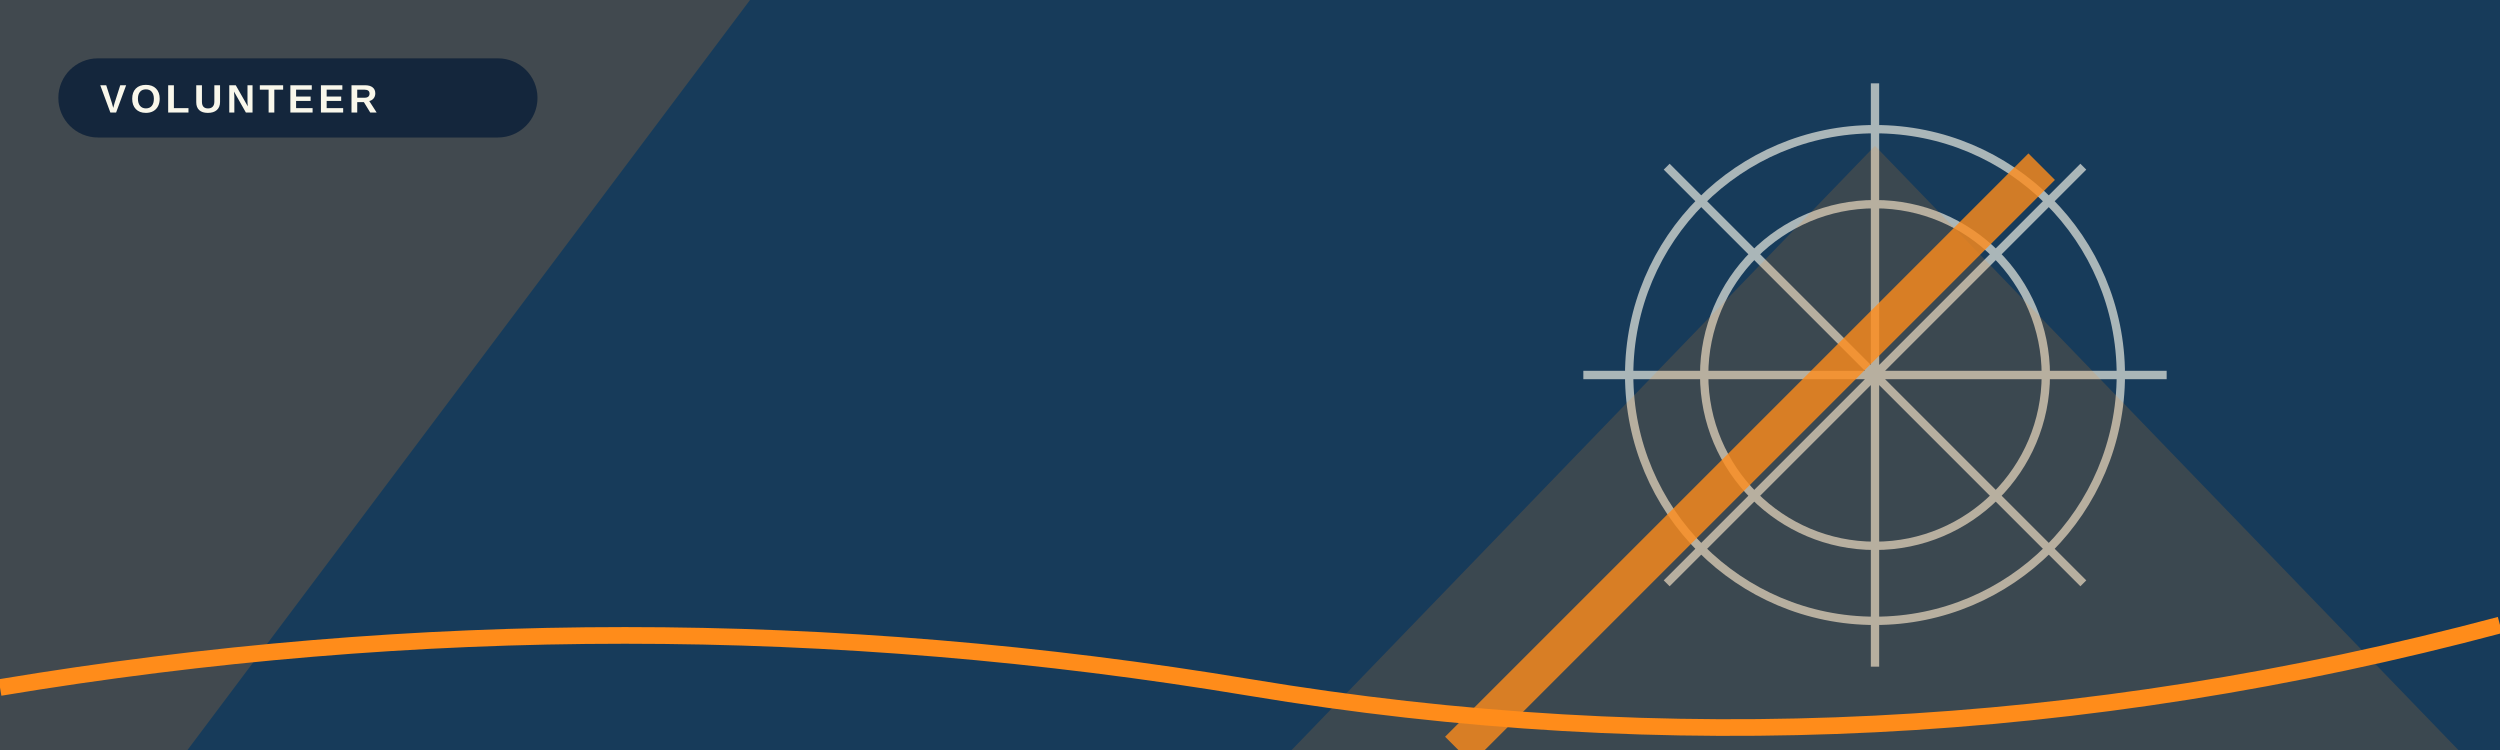
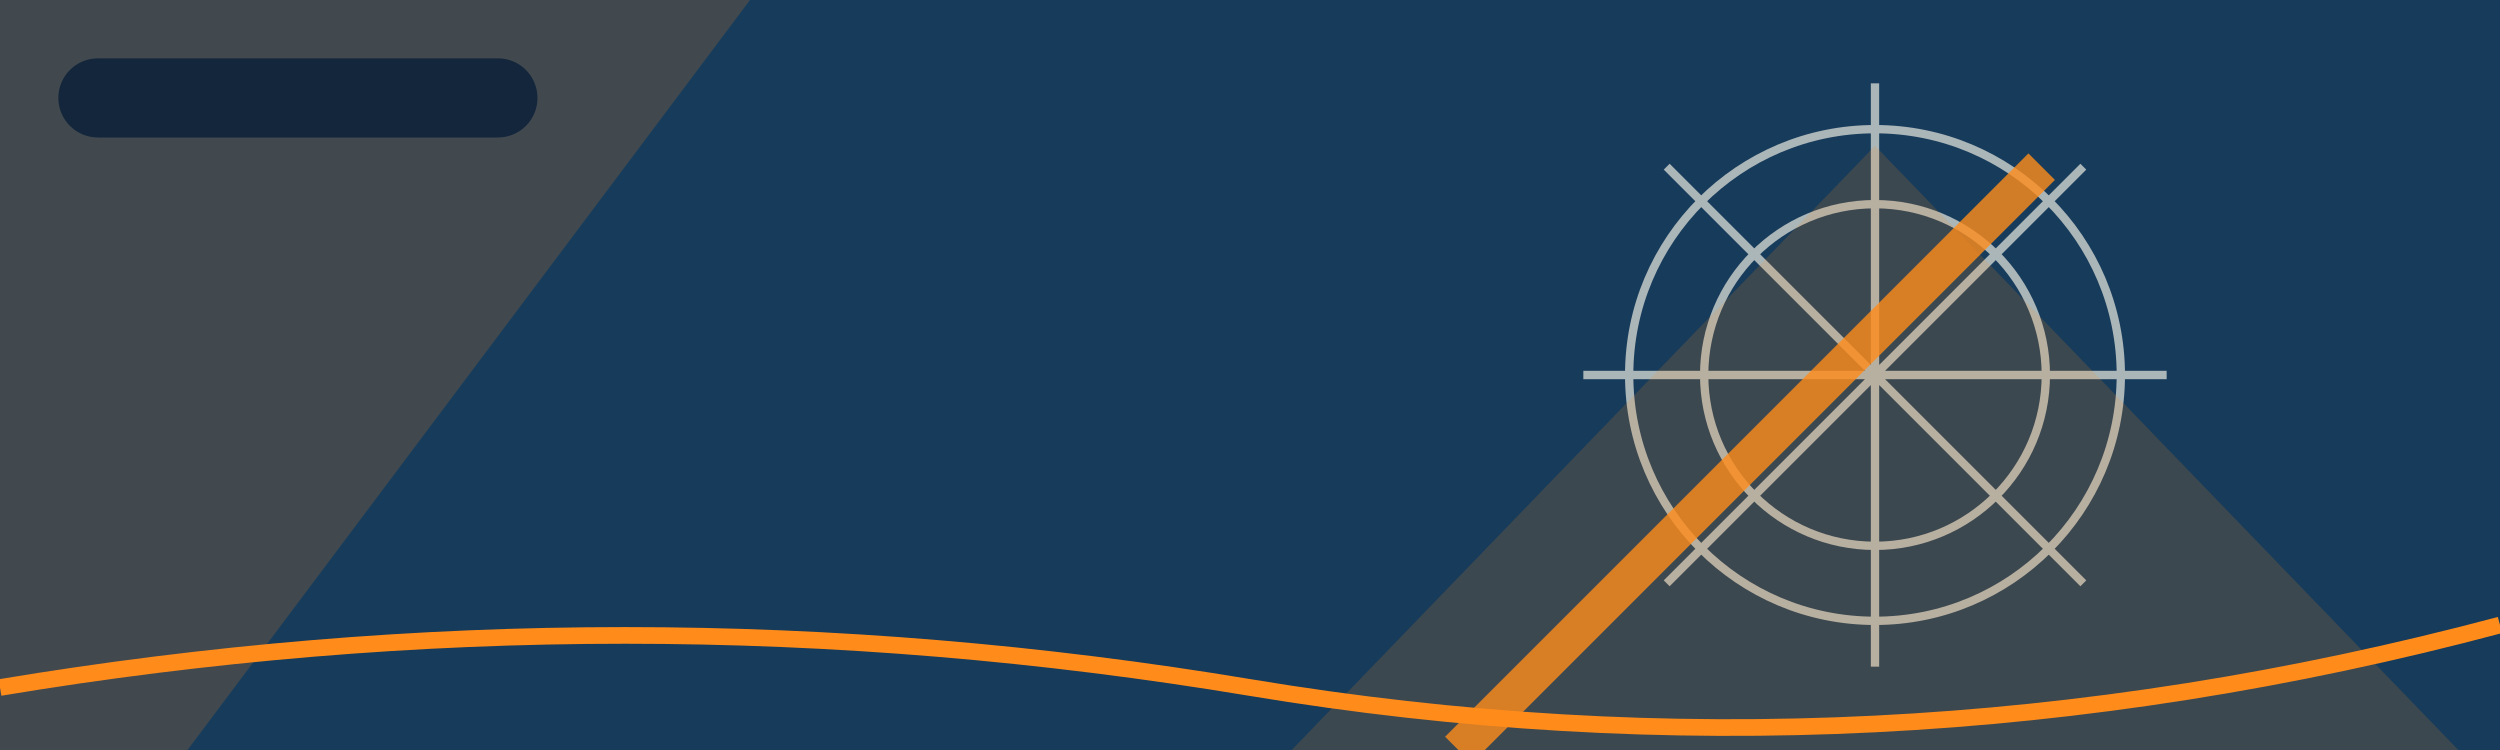
<svg xmlns="http://www.w3.org/2000/svg" viewBox="0 0 1200 360" role="img" aria-labelledby="title desc">
  <rect width="1200" height="360" fill="#173B5A" />
  <path d="M0 0h360L90 360H0Z" fill="#FF8C1A" opacity=".18" />
  <g fill="none" stroke="#F9F7EB" stroke-width="4" opacity=".65">
    <circle cx="900" cy="180" r="118" />
    <circle cx="900" cy="180" r="82" />
    <path d="M760 180h280M900 40v280M800 80l200 200M1000 80 800 280" />
  </g>
  <path d="M620 360 900 70l280 290" fill="#FF8C1A" opacity=".16" />
  <path d="M700 360 980 80" stroke="#FF8C1A" stroke-width="18" opacity=".8" />
  <rect x="28" y="28" width="230" height="38" rx="19" fill="#061B35" opacity=".75" />
-   <text x="48" y="54" font-family="Arial,sans-serif" font-size="19" font-weight="700" letter-spacing="2" fill="#F9F7EB">VOLUNTEER</text>
  <path d="M0 330Q300 280 600 330T1200 300" stroke="#FF8C1A" stroke-width="8" fill="none" />
</svg>
